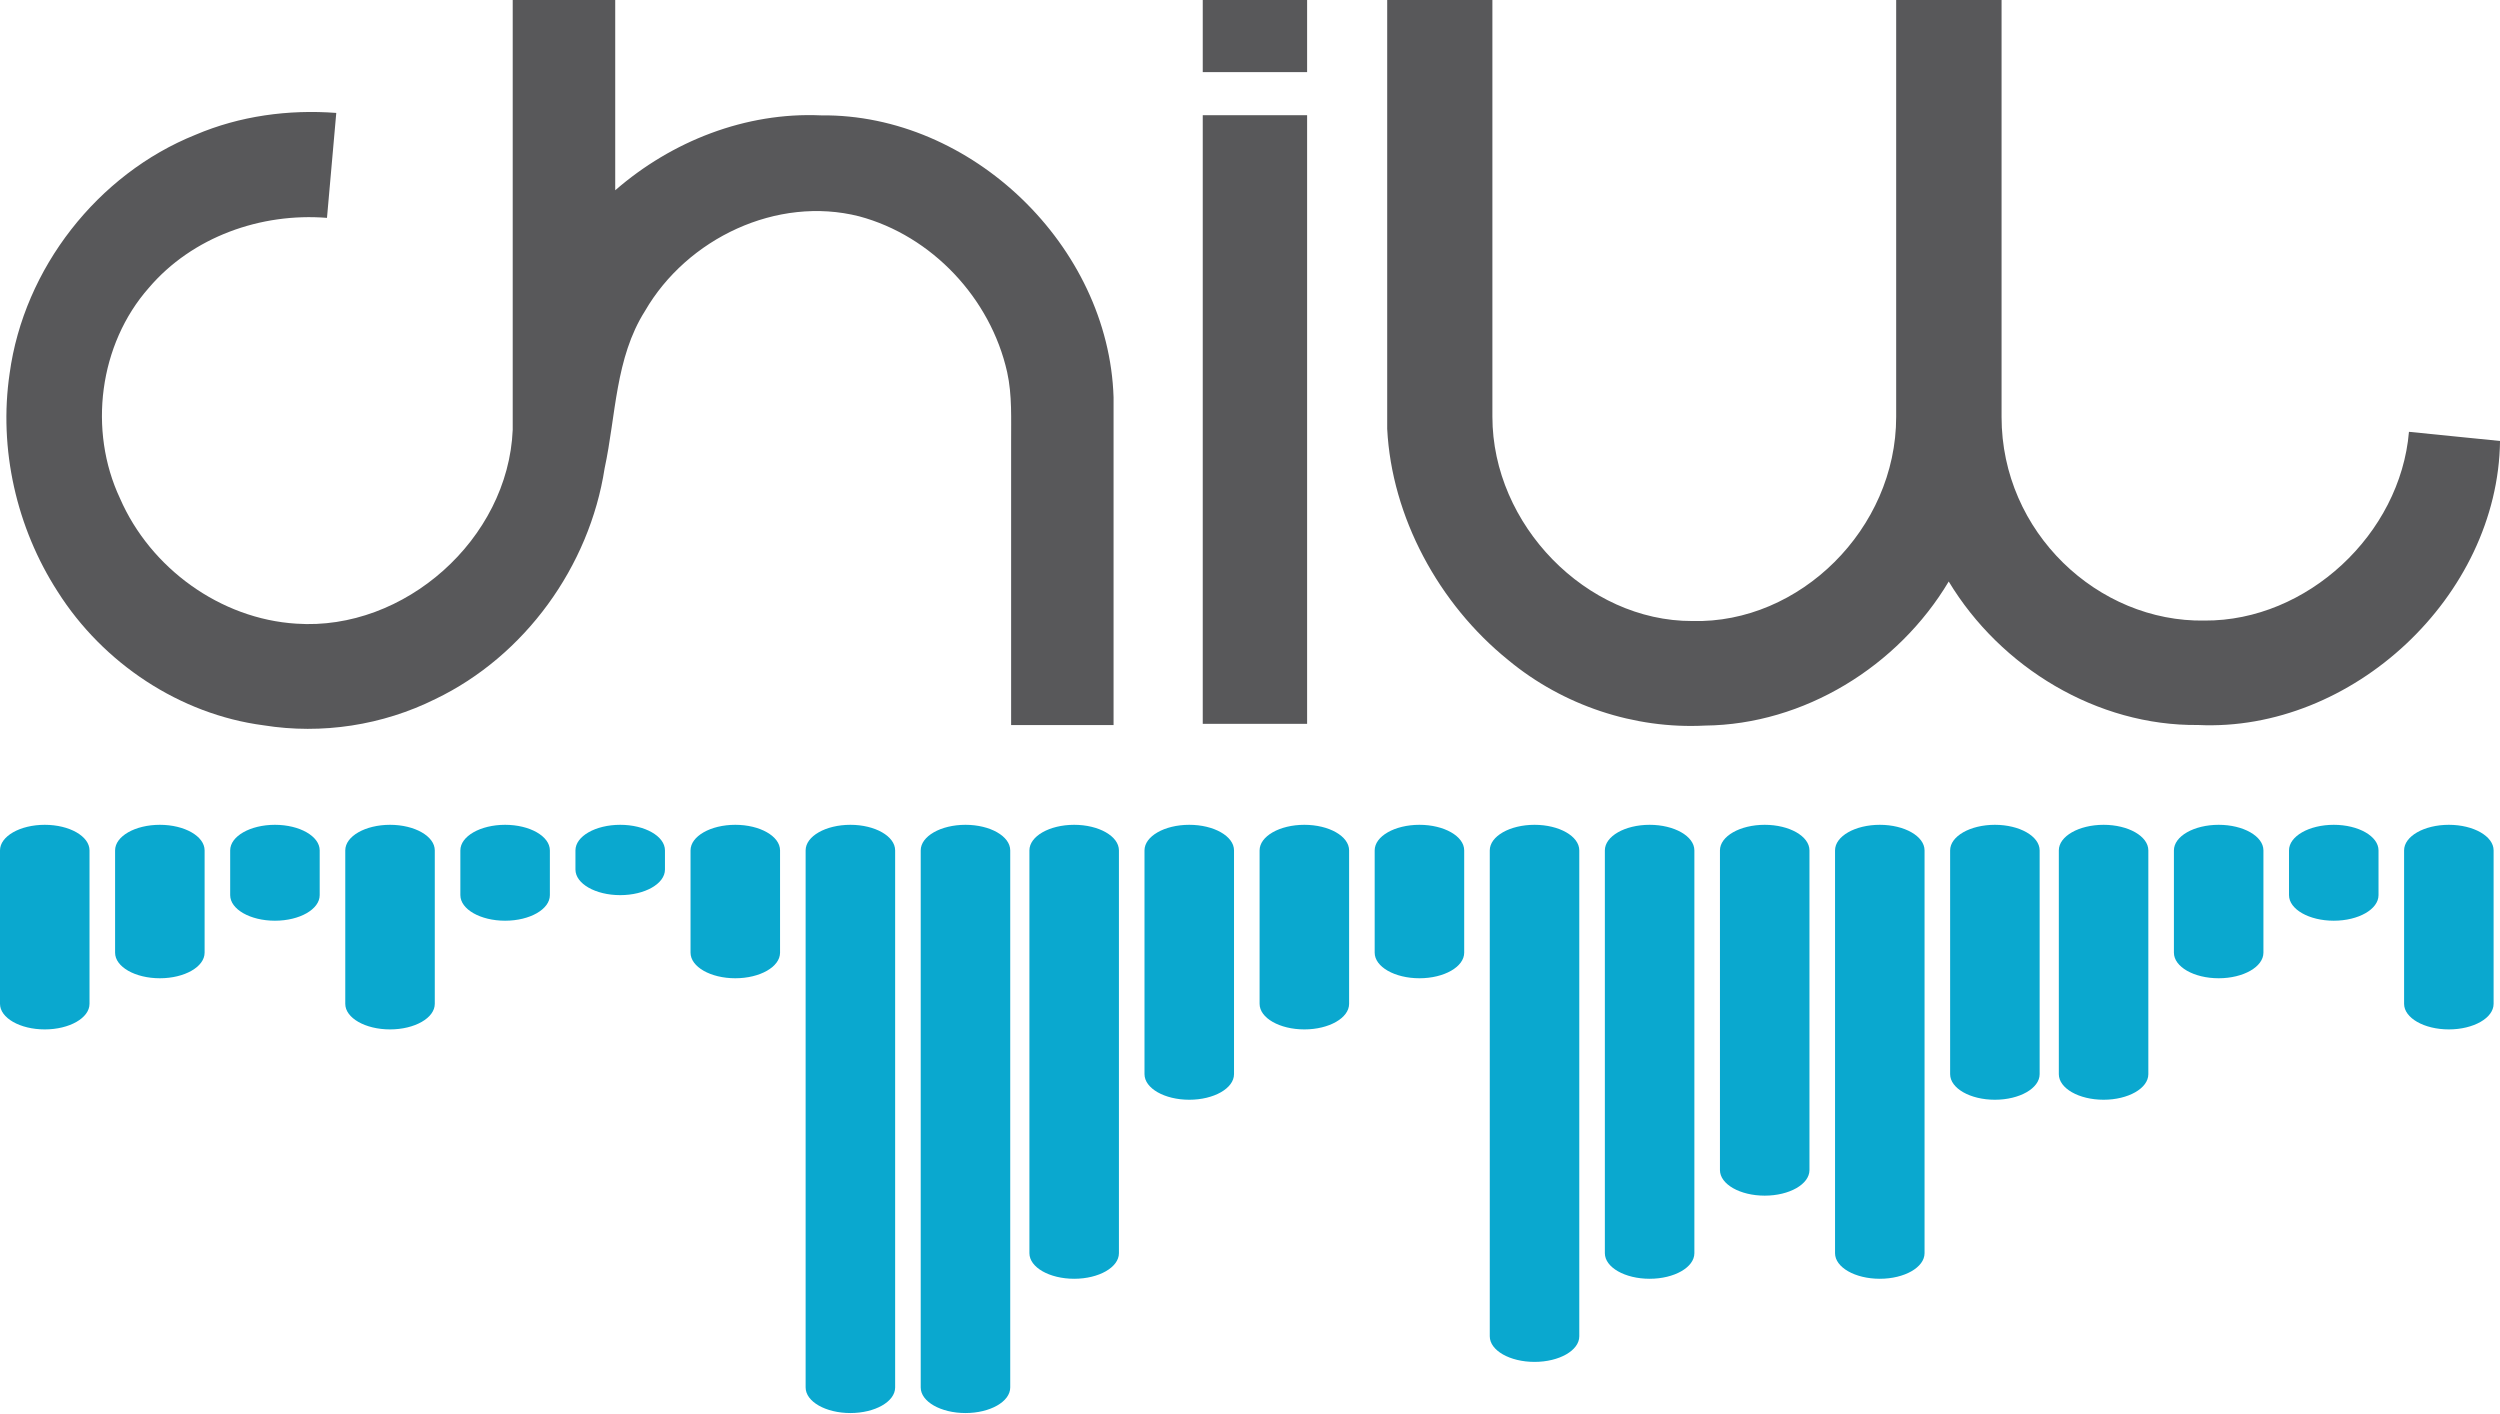
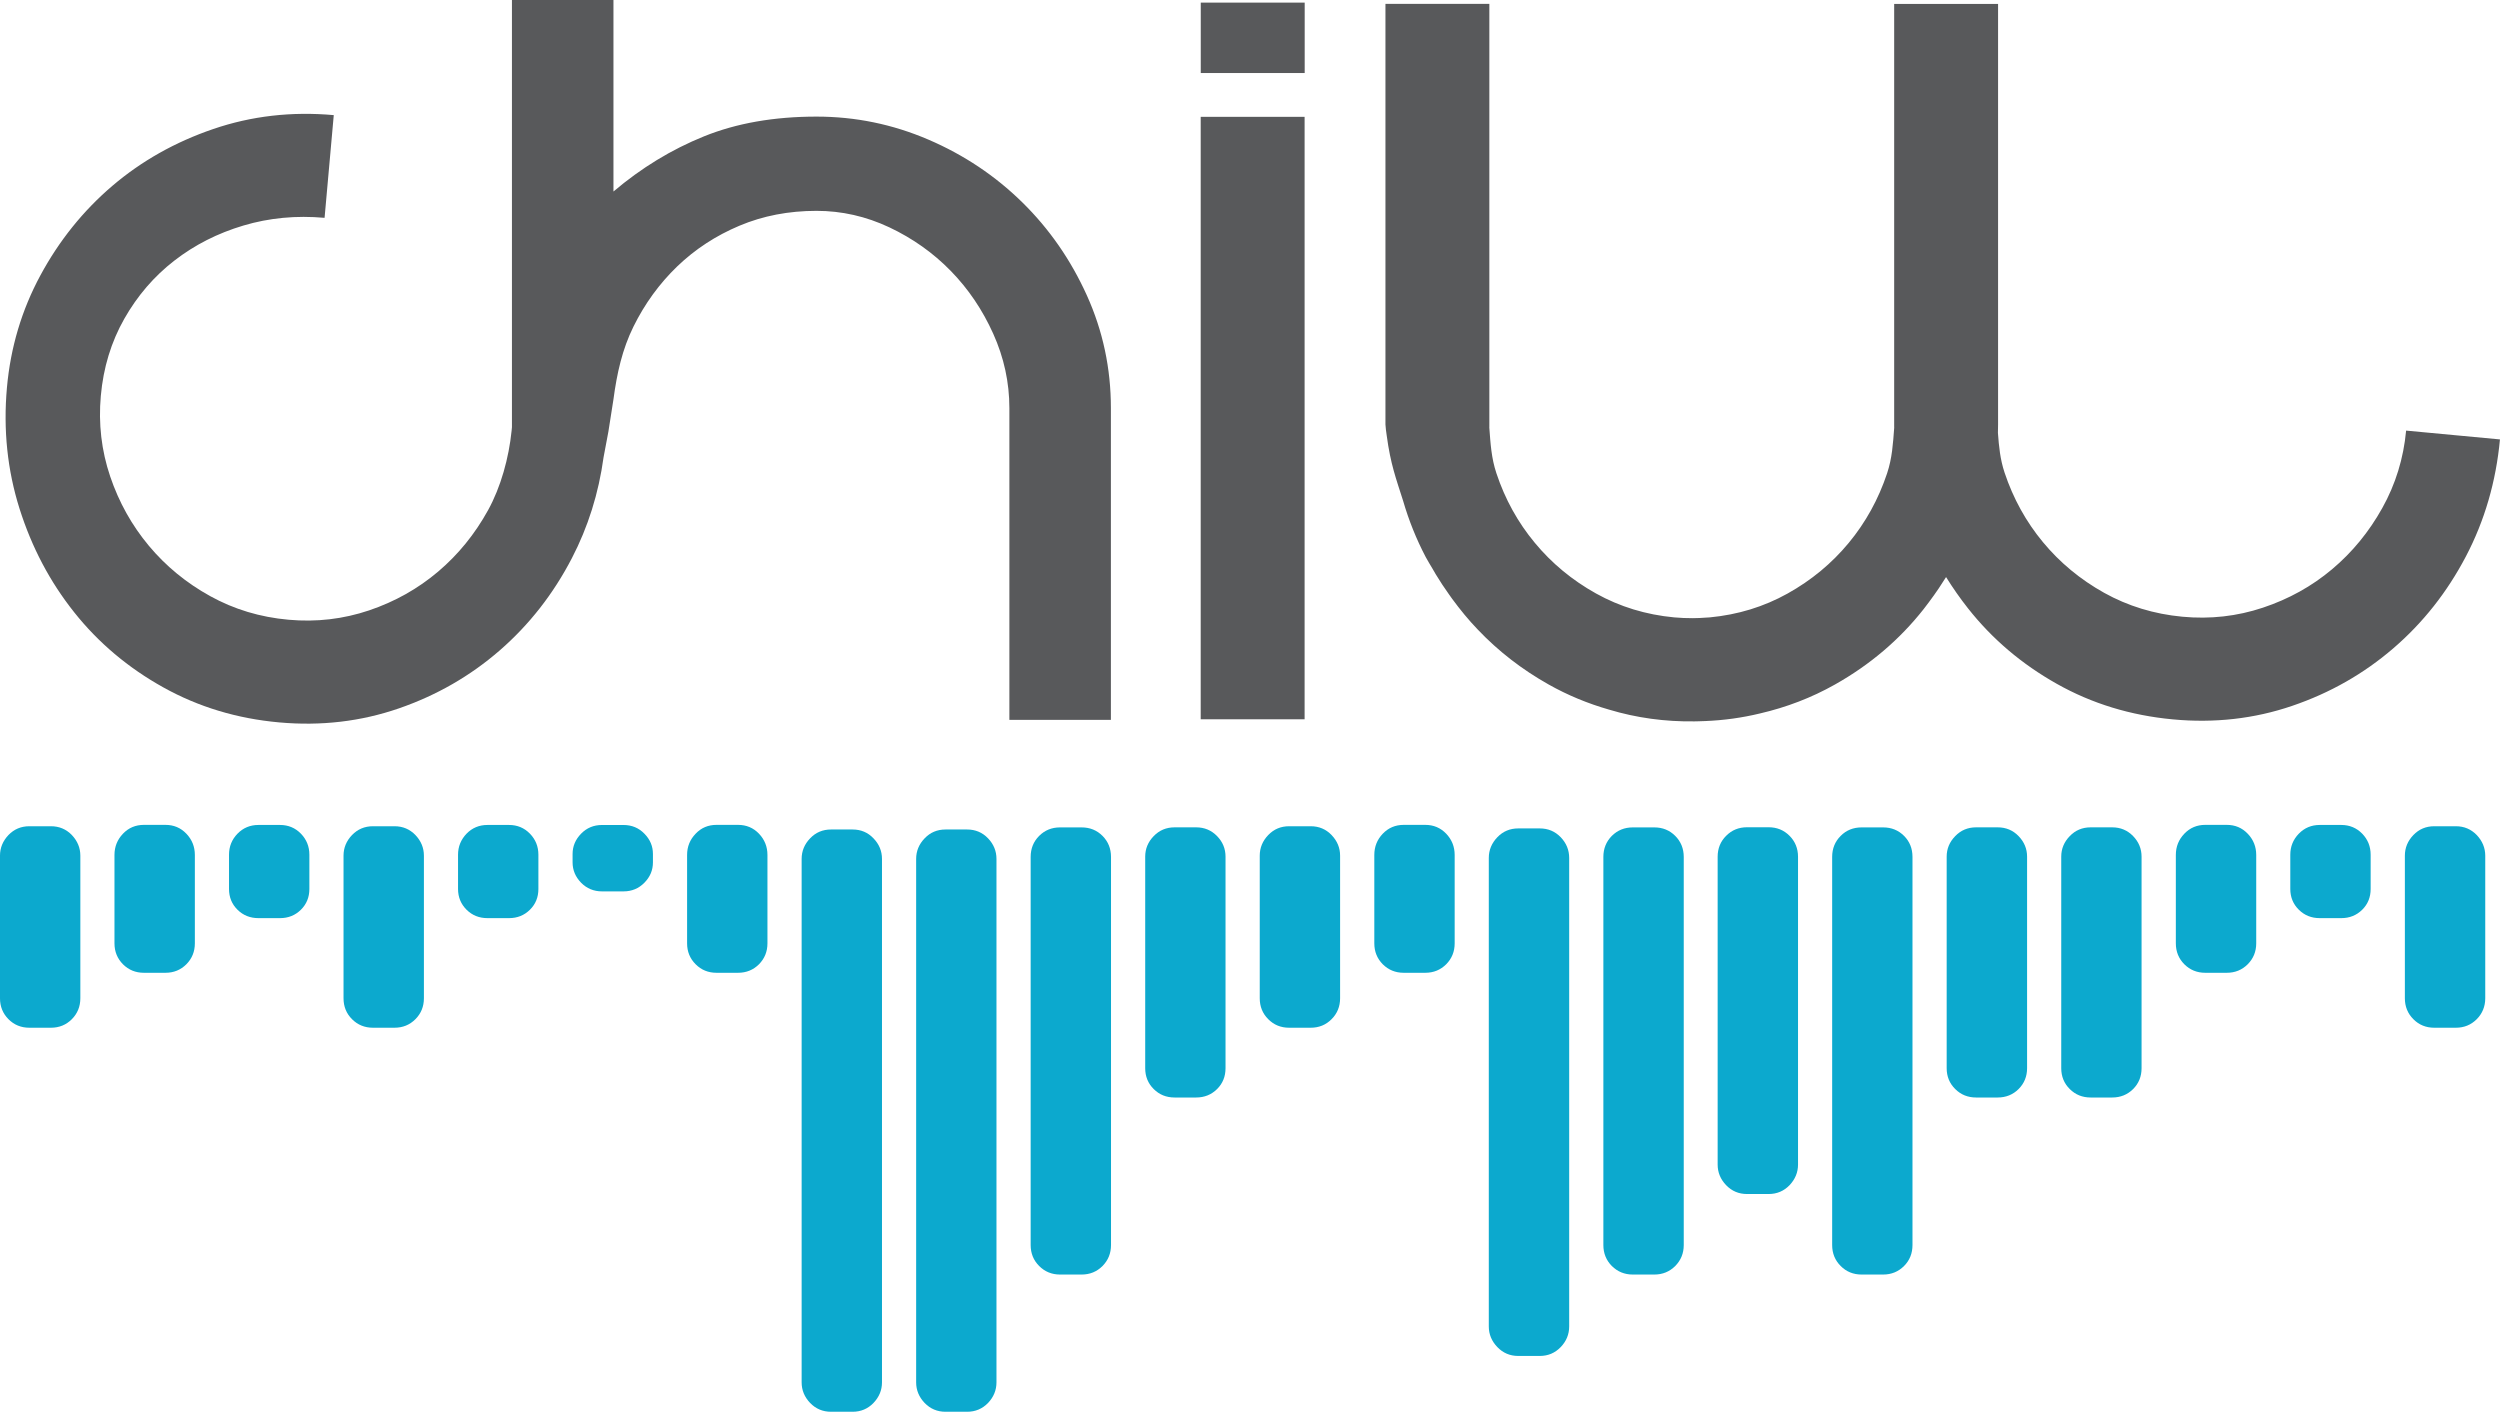
- <svg xmlns="http://www.w3.org/2000/svg" id="svg57" width="293.25pt" height="165.75pt" version="1.1" viewBox="0 0 293.25 165.75">
-   <g id="g1154" transform="translate(.75 -434.25)" fill="#0aa8cf">
-     <path id="rect930" d="m4.5 531a5.25 3 0 0 0-5.25 3v18a5.25 3 0 0 0 5.25 3 5.25 3 0 0 0 5.25-3v-18a5.25 3 0 0 0-5.25-3z" style="paint-order:markers fill stroke" />
-     <path id="rect930-9" d="m18 531c-2.9 0-5.25 1.343-5.25 3v12c0 1.657 2.35 3 5.25 3s5.25-1.343 5.25-3v-12c0-1.657-2.35-3-5.25-3z" style="paint-order:markers fill stroke" />
-     <path id="rect930-7" d="m31.5 531c-2.9 0-5.25 1.343-5.25 3v5.25c0 1.657 2.35 3 5.25 3s5.25-1.343 5.25-3v-5.25c0-1.657-2.35-3-5.25-3z" style="paint-order:markers fill stroke" />
-     <path id="rect930-5" d="m45 531a5.25 3 0 0 0-5.25 3v18a5.25 3 0 0 0 5.25 3 5.25 3 0 0 0 5.25-3v-18a5.25 3 0 0 0-5.25-3z" style="paint-order:markers fill stroke" />
-     <path id="rect930-70" d="m58.5 531c-2.9 0-5.25 1.343-5.25 3v5.25c0 1.657 2.35 3 5.25 3s5.25-1.343 5.25-3v-5.25c0-1.657-2.35-3-5.25-3z" style="paint-order:markers fill stroke" />
-     <path id="rect930-59" d="m72 531c-2.9 0-5.25 1.343-5.25 3v2.25c0 1.657 2.35 3 5.25 3s5.25-1.343 5.25-3v-2.25c0-1.657-2.35-3-5.25-3z" style="paint-order:markers fill stroke" />
-     <path id="rect930-6" d="m85.5 531c-2.9 0-5.25 1.343-5.25 3v12c0 1.657 2.35 3 5.25 3s5.25-1.343 5.25-3v-12c-1e-5 -1.657-2.35-3-5.25-3z" style="paint-order:markers fill stroke" />
-     <path id="rect930-1" d="m99 531c-2.9 0-5.25 1.343-5.25 3v63c0 1.657 2.35 3 5.25 3 2.9 1e-5 5.25-1.343 5.25-3v-63c-1e-5 -1.657-2.35-3-5.25-3z" style="paint-order:markers fill stroke" />
-     <path id="rect930-68" d="m112.5 531c-2.9 0-5.25 1.343-5.25 3v63c0 1.657 2.35 3 5.25 3 2.9 1e-5 5.25-1.343 5.25-3v-63c0-1.657-2.35-3-5.25-3z" style="paint-order:markers fill stroke" />
-     <path id="rect930-0" d="m125.25 531c-2.9 0-5.25 1.343-5.25 3v47.25c0 1.657 2.35 3 5.25 3s5.25-1.343 5.25-3v-47.25c0-1.657-2.35-3-5.25-3z" style="paint-order:markers fill stroke" />
-     <path id="rect930-50" d="m138.75 531c-2.9 0-5.25 1.343-5.25 3v26.25c0 1.657 2.35 3 5.25 3s5.25-1.343 5.25-3v-26.25c0-1.657-2.35-3-5.25-3z" style="paint-order:markers fill stroke" />
-     <path id="rect930-11" d="m152.25 531a5.25 3 0 0 0-5.25 3v18a5.25 3 0 0 0 5.25 3 5.25 3 0 0 0 5.25-3v-18a5.25 3 0 0 0-5.25-3z" style="paint-order:markers fill stroke" />
-     <path id="rect930-4" d="m165.75 531c-2.9 0-5.25 1.343-5.25 3v12c0 1.657 2.35 3 5.25 3s5.25-1.343 5.25-3v-12c-1e-5 -1.657-2.35-3-5.25-3z" style="paint-order:markers fill stroke" />
-     <path id="rect930-19" d="m179.25 531c-2.9 0-5.25 1.343-5.25 3v57c0 1.657 2.35 3 5.25 3s5.25-1.343 5.25-3v-57c0-1.657-2.35-3-5.25-3z" style="paint-order:markers fill stroke" />
-     <path id="rect930-94" d="m192.75 531c-2.9 0-5.25 1.343-5.25 3v47.25c0 1.657 2.35 3 5.25 3s5.25-1.343 5.25-3v-47.25c0-1.657-2.35-3-5.25-3z" style="paint-order:markers fill stroke" />
-     <path id="rect930-40" d="m206.25 531c-2.9 0-5.25 1.343-5.25 3v37.5c0 1.657 2.35 3 5.25 3s5.25-1.343 5.25-3v-37.5c-1e-5 -1.657-2.35-3-5.25-3z" style="paint-order:markers fill stroke" />
-     <path id="rect930-12" d="m219.75 531c-2.9 0-5.25 1.343-5.25 3v47.25c0 1.657 2.35 3 5.25 3 2.9 0 5.25-1.343 5.25-3v-47.25c0-1.657-2.35-3-5.25-3z" style="paint-order:markers fill stroke" />
-     <path id="rect930-01" d="m233.25 531c-2.9 0-5.25 1.343-5.25 3v26.25c0 1.657 2.35 3 5.25 3s5.25-1.343 5.25-3v-26.25c0-1.657-2.35-3-5.25-3z" style="paint-order:markers fill stroke" />
-     <path id="rect930-47" d="m246 531c-2.9 0-5.25 1.343-5.25 3v26.25c0 1.657 2.35 3 5.25 3s5.25-1.343 5.25-3v-26.25c0-1.657-2.35-3-5.25-3z" style="paint-order:markers fill stroke" />
-     <path id="rect930-3" d="m259.5 531c-2.9 0-5.25 1.343-5.25 3v12c0 1.657 2.35 3 5.25 3s5.25-1.343 5.25-3v-12c0-1.657-2.35-3-5.25-3z" style="paint-order:markers fill stroke" />
-     <path id="rect930-15" d="m273 531c-2.9 0-5.25 1.343-5.25 3v5.25c0 1.657 2.35 3 5.25 3s5.25-1.343 5.25-3v-5.25c0-1.657-2.35-3-5.25-3z" style="paint-order:markers fill stroke" />
-     <path id="rect930-96" d="m286.5 531a5.25 3 0 0 0-5.25 3v18a5.25 3 0 0 0 5.25 3 5.25 3 0 0 0 5.25-3v-18a5.25 3 0 0 0-5.25-3z" style="paint-order:markers fill stroke" />
+ <svg xmlns="http://www.w3.org/2000/svg" id="svg57" width="293.51pt" height="165.76pt" version="1.1" viewBox="0 0 293.51 165.76">
+   <g id="g1796" transform="matrix(3.4131 0 0 -3.4131 -191.08 820.55)">
+     <path id="path590" d="m97.288 237.9h3.575v2.422h-3.575z" fill="#58595b" />
+     <path id="path592" d="m100.86 215.67h-3.574v20.723h3.574z" fill="#58595b" />
+     <g id="g602" transform="translate(93.371 230.25)">
+       <path id="path604" d="m0 0c-0.551 1.219-1.29 2.286-2.22 3.2s-2.008 1.635-3.235 2.161c-1.228 0.527-2.509 0.79-3.845 0.79-1.461 0-2.752-0.227-3.87-0.679-1.12-0.453-2.157-1.085-3.115-1.898v6.592h-3.492v-14.701l-0.011-0.115c-0.094-0.935-0.37-1.94-0.811-2.739-0.454-0.822-1.027-1.527-1.719-2.113-0.693-0.587-1.483-1.031-2.372-1.332-0.89-0.3-1.813-0.408-2.769-0.322-0.975 0.087-1.874 0.357-2.695 0.811-0.822 0.454-1.526 1.032-2.112 1.733-0.586 0.702-1.03 1.497-1.331 2.386-0.3 0.889-0.408 1.812-0.322 2.769 0.087 0.975 0.357 1.859 0.808 2.654 0.451 0.794 1.025 1.461 1.723 2.001 0.697 0.54 1.488 0.942 2.375 1.206 0.885 0.264 1.816 0.352 2.791 0.265l0.316 3.533c-1.453 0.13-2.835-0.03-4.145-0.478-1.311-0.448-2.468-1.1-3.472-1.956-1.003-0.856-1.828-1.882-2.473-3.076-0.644-1.193-1.028-2.48-1.152-3.86-0.13-1.453 0.015-2.843 0.434-4.17 0.419-1.326 1.045-2.513 1.879-3.561 0.833-1.048 1.855-1.91 3.065-2.583 1.21-0.674 2.541-1.076 3.994-1.206 1.435-0.128 2.803 0.032 4.105 0.481 1.301 0.449 2.46 1.115 3.475 1.997 1.015 0.883 1.842 1.94 2.481 3.172 0.557 1.073 0.92 2.23 1.09 3.472l0.166 0.882 0.174 1.11c0.119 0.892 0.302 1.722 0.691 2.507 0.388 0.785 0.889 1.473 1.502 2.065 0.614 0.59 1.327 1.057 2.139 1.399s1.696 0.512 2.653 0.512c0.867 0 1.701-0.189 2.505-0.567 0.803-0.38 1.507-0.878 2.111-1.497 0.605-0.619 1.092-1.339 1.462-2.161s0.556-1.676 0.556-2.562v-10.723h3.492v10.723c0 1.366-0.275 2.659-0.826 3.878" fill="#58595b" />
+     </g>
+     <g id="g606" transform="translate(138.75 225.6)">
+       <path id="path608" d="m0 0c-0.089-0.956-0.362-1.844-0.82-2.664-0.457-0.82-1.033-1.522-1.728-2.106-0.694-0.584-1.487-1.024-2.378-1.321-0.89-0.297-1.814-0.401-2.77-0.311-0.974 0.091-1.871 0.366-2.691 0.822-0.82 0.458-1.521 1.038-2.104 1.742-0.584 0.704-1.024 1.502-1.321 2.392-0.153 0.459-0.194 0.899-0.229 1.367l5e-3 0.286v14.469h-3.574v-14.537l1e-3 -0.041c-0.041-0.548-0.07-1.045-0.245-1.57-0.297-0.89-0.737-1.688-1.32-2.392s-1.284-1.285-2.105-1.742c-0.815-0.454-1.707-0.727-2.675-0.819-0.035-4e-3 -0.071-4e-3 -0.107-6e-3 -0.159-0.014-0.317-0.019-0.474-0.021-0.212 0-0.425 7e-3 -0.641 0.027-0.974 0.092-1.871 0.366-2.691 0.823s-1.521 1.038-2.104 1.742c-0.584 0.703-1.025 1.501-1.321 2.392-0.175 0.525-0.203 1.022-0.244 1.57l1e-3 0.04v14.538h-3.574v-14.469l0.016-0.179 0.028-0.204c0.132-0.984 0.318-1.47 0.563-2.242 0.196-0.674 0.455-1.32 0.779-1.937 0.069-0.132 0.149-0.254 0.223-0.382 0.04-0.071 0.08-0.142 0.123-0.212 0.145-0.239 0.298-0.471 0.459-0.696 0.035-0.049 0.069-0.098 0.104-0.146 0.273-0.371 0.563-0.727 0.881-1.057 0.702-0.739 1.513-1.369 2.437-1.889 0.655-0.369 1.348-0.655 2.076-0.864 0.945-0.285 1.925-0.419 2.939-0.405 0.045 0 0.09 2e-3 0.136 3e-3 0.08 2e-3 0.16 4e-3 0.24 8e-3 0.639 0.026 1.266 0.113 1.877 0.261 0.914 0.212 1.774 0.541 2.578 0.994 1.207 0.679 2.226 1.544 3.054 2.596 7e-3 8e-3 0.012 0.017 0.019 0.025 0.055 0.068 0.104 0.139 0.158 0.208 0.118 0.157 0.233 0.318 0.343 0.481 0.086 0.127 0.17 0.257 0.251 0.388 0.232-0.372 0.483-0.732 0.755-1.076 0.829-1.052 1.847-1.917 3.054-2.596 1.206-0.68 2.537-1.087 3.989-1.223 1.435-0.135 2.804 0.02 4.106 0.464 1.304 0.444 2.465 1.105 3.484 1.983 1.02 0.878 1.851 1.932 2.495 3.161s1.034 2.57 1.17 4.022z" fill="#58595b" />
+     </g>
  </g>
-   <g id="#58585aff" transform="matrix(.75126 0 0 .75615 -77.955 -143.16)" fill="#58585a">
-     <path id="path3" d="m183.82 189.32h16.005v29.525c8.84-7.64 20.385-12.14 32.135-11.62 23.49-0.26 44.935 20.26 45.675 43.73v50.85h-15.995v-43.82c-0.02-3.65 0.18-7.34-0.62-10.93-2.58-11.44-11.74-21.15-23.11-24.17-12.82-3.23-26.87 3.41-33.44 14.69-4.65 7.29-4.52 16.21-6.3 24.4-2.37 15.25-12.47 29.13-26.42 35.79-8.24 4.08-17.74 5.53-26.82 4.08-13.09-1.7-25.09-9.64-32.16-20.74-6.43-9.9-9.24-22.14-7.5-33.85 2.23-16.3 13.75-30.93 29.02-37.02 6.91-2.93 14.52-3.95 21.98-3.39l-1.45 16.28c-10.29-0.82-21.03 2.93-27.82 10.86-7.77 8.75-9.49 22.11-4.5 32.65 4.74 10.84 15.68 18.71 27.53 19.44 16.88 1.16 33.08-13.11 33.79-30.07z" />
-     <path id="path5" d="m291.56 189.32h16.295v11.195h-16.295z" />
-     <path id="path7" d="m320.36 189.32h16.425v64.655c0 16.751 14.66 31.73 31.21 31.69 16.77 0.44 31.835-14.297 31.835-31.66v-64.685h16.455v64.695c0 17.895 15.07 31.87 31.71 31.58 15.98 0.09 30.55-13.4 31.9-29.28l14.22 1.42c-0.31 24.11-23.1 45.19-47.14 44.06-15.76 0.17-30.83-8.9-38.94-22.26-7.9 13.17-22.6 22.19-38.06 22.35-11.03 0.57-22.18-3.13-30.7-10.15-10.89-8.72-18.218-22.24-18.915-35.88z" />
-     <path id="path9" d="m291.56 207.2h16.295v94.415h-16.295z" />
+   <g id="g1788" transform="matrix(3.4131 0 0 -3.4131 -191.08 820.55)">
+     <g id="g610" transform="translate(140.46 205.06)">
+       <path id="path612" d="m0 0h-0.742c-0.285 0-0.524 0.098-0.719 0.294-0.195 0.195-0.292 0.435-0.292 0.72v4.904c0 0.27 0.097 0.506 0.292 0.71 0.195 0.202 0.434 0.303 0.719 0.303h0.742c0.286 0 0.523-0.101 0.72-0.303 0.192-0.204 0.292-0.44 0.292-0.71v-4.904c0-0.285-0.1-0.525-0.292-0.72-0.197-0.196-0.434-0.294-0.72-0.294" fill="#0ca9ce" />
+     </g>
+     <g id="g614" transform="translate(136.52 208.83)">
+       <path id="path616" d="m0 0h-0.742c-0.285 0-0.523 0.096-0.719 0.289-0.194 0.192-0.293 0.431-0.293 0.713v1.179c0 0.282 0.099 0.523 0.293 0.724 0.196 0.2 0.434 0.3 0.719 0.3h0.742c0.285 0 0.524-0.1 0.72-0.3 0.194-0.201 0.29-0.442 0.29-0.724v-1.179c0-0.282-0.096-0.521-0.29-0.713-0.196-0.193-0.435-0.289-0.72-0.289" fill="#0ca9ce" />
+     </g>
+     <g id="g618" transform="translate(132.58 206.95)">
+       <path id="path620" d="m0 0h-0.741c-0.282 0-0.523 0.098-0.718 0.293-0.195 0.196-0.292 0.435-0.292 0.72v3.04c0 0.285 0.097 0.528 0.292 0.731 0.195 0.204 0.436 0.304 0.718 0.304h0.741c0.287 0 0.526-0.1 0.721-0.304 0.195-0.203 0.293-0.446 0.293-0.731v-3.04c0-0.285-0.098-0.524-0.293-0.72-0.195-0.195-0.434-0.293-0.721-0.293" fill="#0ca9ce" />
+     </g>
+     <g id="g622" transform="translate(128.64 202.66)">
+       <path id="path624" d="m0 0h-0.742c-0.284 0-0.524 0.097-0.718 0.291-0.196 0.194-0.293 0.433-0.293 0.717v7.277c0 0.27 0.097 0.505 0.293 0.706 0.194 0.202 0.434 0.302 0.718 0.302h0.742c0.285 0 0.524-0.1 0.72-0.302 0.194-0.201 0.29-0.436 0.29-0.706v-7.277c0-0.284-0.096-0.523-0.29-0.717-0.196-0.194-0.435-0.291-0.72-0.291" fill="#0ca9ce" />
+     </g>
+     <g id="g626" transform="translate(124.7 202.66)">
+       <path id="path628" d="m0 0h-0.742c-0.284 0-0.524 0.097-0.718 0.291-0.196 0.194-0.294 0.433-0.294 0.717v7.277c0 0.27 0.098 0.505 0.294 0.706 0.194 0.202 0.434 0.302 0.718 0.302h0.742c0.284 0 0.526-0.1 0.72-0.302 0.194-0.201 0.292-0.436 0.292-0.706v-7.277c0-0.284-0.098-0.523-0.292-0.717s-0.436-0.291-0.72-0.291" fill="#0ca9ce" />
+     </g>
+     <g id="g630" transform="translate(120.76 196.57)">
+       <path id="path632" d="m0 0h-0.742c-0.283 0-0.525 0.099-0.718 0.294-0.196 0.196-0.293 0.436-0.293 0.721v13.351c0 0.286 0.097 0.528 0.293 0.723 0.193 0.195 0.435 0.292 0.718 0.292h0.742c0.286 0 0.525-0.097 0.72-0.292s0.29-0.437 0.29-0.723v-13.351c0-0.285-0.095-0.525-0.29-0.721-0.195-0.195-0.434-0.294-0.72-0.294" fill="#0ca9ce" />
+     </g>
+     <g id="g634" transform="translate(116.82 199.34)">
+       <path id="path636" d="m0 0h-0.741c-0.284 0-0.523 0.101-0.718 0.303-0.196 0.204-0.293 0.441-0.293 0.71v10.588c0 0.285 0.097 0.527 0.293 0.721 0.195 0.197 0.434 0.294 0.718 0.294h0.741c0.286 0 0.525-0.097 0.721-0.294 0.193-0.194 0.292-0.436 0.292-0.721v-10.588c0-0.269-0.099-0.506-0.292-0.71-0.196-0.202-0.435-0.303-0.721-0.303" fill="#0ca9ce" />
+     </g>
+     <g id="g638" transform="translate(112.89 196.57)">
+       <path id="path640" d="m0 0h-0.742c-0.284 0-0.523 0.099-0.72 0.294-0.193 0.196-0.291 0.436-0.291 0.721v13.351c0 0.286 0.098 0.528 0.291 0.723 0.197 0.195 0.436 0.292 0.72 0.292h0.742c0.285 0 0.524-0.097 0.719-0.292 0.194-0.195 0.293-0.437 0.293-0.723v-13.351c0-0.285-0.099-0.525-0.293-0.721-0.195-0.195-0.434-0.294-0.719-0.294" fill="#0ca9ce" />
+     </g>
+     <g id="g642" transform="translate(108.95 193.77)">
+       <path id="path644" d="m0 0h-0.742c-0.284 0-0.523 0.102-0.718 0.305-0.194 0.202-0.294 0.439-0.294 0.708v16.12c0 0.27 0.1 0.507 0.294 0.71 0.195 0.202 0.434 0.303 0.718 0.303h0.742c0.285 0 0.525-0.101 0.72-0.303 0.194-0.203 0.291-0.44 0.291-0.71v-16.12c0-0.269-0.097-0.506-0.291-0.708-0.195-0.203-0.435-0.305-0.72-0.305" fill="#0ca9ce" />
+     </g>
+     <g id="g646" transform="translate(105.01 206.95)">
+       <path id="path648" d="m0 0h-0.74c-0.286 0-0.525 0.098-0.721 0.293-0.194 0.196-0.291 0.435-0.291 0.72v3.04c0 0.285 0.097 0.528 0.291 0.731 0.196 0.204 0.435 0.304 0.721 0.304h0.74c0.286 0 0.525-0.1 0.721-0.304 0.193-0.203 0.291-0.446 0.291-0.731v-3.04c0-0.285-0.098-0.524-0.291-0.72-0.196-0.195-0.435-0.293-0.721-0.293" fill="#0ca9ce" />
+     </g>
+     <g id="g650" transform="translate(101.07 205.06)">
+       <path id="path652" d="m0 0h-0.742c-0.287 0-0.524 0.098-0.719 0.294-0.195 0.195-0.292 0.435-0.292 0.72v4.904c0 0.27 0.097 0.506 0.292 0.71 0.195 0.202 0.432 0.303 0.719 0.303h0.742c0.285 0 0.524-0.101 0.718-0.303 0.195-0.204 0.293-0.44 0.293-0.71v-4.904c0-0.285-0.098-0.525-0.293-0.72-0.194-0.196-0.433-0.294-0.718-0.294" fill="#0ca9ce" />
+     </g>
+     <g id="g654" transform="translate(97.129 202.66)">
+       <path id="path656" d="m0 0h-0.741c-0.285 0-0.524 0.097-0.719 0.291s-0.292 0.433-0.292 0.717v7.277c0 0.27 0.097 0.505 0.292 0.706 0.195 0.202 0.434 0.302 0.719 0.302h0.741c0.285 0 0.525-0.1 0.721-0.302 0.195-0.201 0.29-0.436 0.29-0.706v-7.277c0-0.284-0.095-0.523-0.29-0.717-0.196-0.194-0.436-0.291-0.721-0.291" fill="#0ca9ce" />
+     </g>
+     <g id="g658" transform="translate(93.189 196.57)">
+       <path id="path660" d="m0 0h-0.742c-0.284 0-0.522 0.099-0.718 0.294-0.195 0.196-0.292 0.436-0.292 0.721v13.351c0 0.286 0.097 0.528 0.292 0.723 0.196 0.195 0.434 0.292 0.718 0.292h0.742c0.287 0 0.525-0.097 0.72-0.292 0.194-0.195 0.292-0.437 0.292-0.723v-13.351c0-0.285-0.098-0.525-0.292-0.721-0.195-0.195-0.433-0.294-0.72-0.294" fill="#0ca9ce" />
+     </g>
+     <g id="g662" transform="translate(89.25 191.85)">
+       <path id="path664" d="m0 0h-0.741c-0.285 0-0.524 0.102-0.719 0.303-0.195 0.205-0.292 0.44-0.292 0.709v18.005c0 0.269 0.097 0.506 0.292 0.708 0.195 0.204 0.434 0.304 0.719 0.304h0.741c0.285 0 0.526-0.1 0.721-0.304 0.194-0.202 0.29-0.439 0.29-0.708v-18.005c0-0.269-0.096-0.504-0.29-0.709-0.195-0.201-0.436-0.303-0.721-0.303" fill="#0ca9ce" />
+     </g>
+     <g id="g666" transform="translate(85.311 191.85)">
+       <path id="path668" d="m0 0h-0.741c-0.284 0-0.525 0.102-0.719 0.303-0.195 0.205-0.292 0.44-0.292 0.709v18.005c0 0.269 0.097 0.506 0.292 0.708 0.194 0.204 0.435 0.304 0.719 0.304h0.741c0.285 0 0.526-0.1 0.719-0.304 0.196-0.202 0.293-0.439 0.293-0.708v-18.005c0-0.269-0.097-0.504-0.293-0.709-0.193-0.201-0.434-0.303-0.719-0.303" fill="#0ca9ce" />
+     </g>
+     <g id="g670" transform="translate(81.371 206.95)">
+       <path id="path672" d="m0 0h-0.74c-0.285 0-0.525 0.098-0.718 0.293-0.196 0.196-0.294 0.435-0.294 0.72v3.04c0 0.285 0.098 0.528 0.294 0.731 0.193 0.204 0.433 0.304 0.718 0.304h0.74c0.285 0 0.526-0.1 0.721-0.304 0.193-0.203 0.291-0.446 0.291-0.731v-3.04c0-0.285-0.098-0.524-0.291-0.72-0.195-0.195-0.436-0.293-0.721-0.293" fill="#0ca9ce" />
+     </g>
+     <g id="g674" transform="translate(77.432 209.75)">
+       <path id="path676" d="m0 0h-0.74c-0.286 0-0.525 0.101-0.72 0.299-0.194 0.2-0.292 0.433-0.292 0.699v0.288c0 0.267 0.098 0.498 0.292 0.698 0.195 0.2 0.434 0.3 0.72 0.3h0.74c0.285 0 0.526-0.1 0.719-0.3 0.197-0.2 0.293-0.431 0.293-0.698v-0.288c0-0.266-0.096-0.499-0.293-0.699-0.193-0.198-0.434-0.299-0.719-0.299" fill="#0ca9ce" />
+     </g>
+     <g id="g678" transform="translate(73.494 208.83)">
+       <path id="path680" d="m0 0h-0.742c-0.285 0-0.524 0.096-0.719 0.289-0.193 0.192-0.293 0.431-0.293 0.713v1.179c0 0.282 0.1 0.523 0.293 0.724 0.195 0.2 0.434 0.3 0.719 0.3h0.742c0.285 0 0.524-0.1 0.719-0.3 0.195-0.201 0.291-0.442 0.291-0.724v-1.179c0-0.282-0.096-0.521-0.291-0.713-0.195-0.193-0.434-0.289-0.719-0.289" fill="#0ca9ce" />
+     </g>
+     <g id="g682" transform="translate(69.553 205.06)">
+       <path id="path684" d="m0 0h-0.74c-0.284 0-0.525 0.098-0.72 0.294-0.195 0.195-0.292 0.435-0.292 0.72v4.904c0 0.27 0.097 0.506 0.292 0.71 0.195 0.202 0.436 0.303 0.72 0.303h0.74c0.287 0 0.526-0.101 0.721-0.303 0.194-0.204 0.292-0.44 0.292-0.71v-4.904c0-0.285-0.098-0.525-0.292-0.72-0.195-0.196-0.434-0.294-0.721-0.294" fill="#0ca9ce" />
+     </g>
+     <g id="g686" transform="translate(65.615 208.83)">
+       <path id="path688" d="m0 0h-0.741c-0.285 0-0.525 0.096-0.72 0.289-0.195 0.192-0.292 0.431-0.292 0.713v1.179c0 0.282 0.097 0.523 0.292 0.724 0.195 0.2 0.435 0.3 0.72 0.3h0.741c0.286 0 0.525-0.1 0.72-0.3 0.195-0.201 0.291-0.442 0.291-0.724v-1.179c0-0.282-0.096-0.521-0.291-0.713-0.195-0.193-0.434-0.289-0.72-0.289" fill="#0ca9ce" />
+     </g>
+     <g id="g690" transform="translate(61.675 206.95)">
+       <path id="path692" d="m0 0h-0.74c-0.287 0-0.525 0.098-0.721 0.293-0.193 0.196-0.292 0.435-0.292 0.72v3.04c0 0.285 0.099 0.528 0.292 0.731 0.196 0.204 0.434 0.304 0.721 0.304h0.74c0.286 0 0.525-0.1 0.72-0.304 0.194-0.203 0.292-0.446 0.292-0.731v-3.04c0-0.285-0.098-0.524-0.292-0.72-0.195-0.195-0.434-0.293-0.72-0.293" fill="#0ca9ce" />
+     </g>
+     <g id="g694" transform="translate(57.736 205.06)">
+       <path id="path696" d="m0 0h-0.742c-0.285 0-0.524 0.098-0.719 0.294-0.193 0.195-0.291 0.435-0.291 0.72v4.904c0 0.27 0.098 0.506 0.291 0.71 0.195 0.202 0.434 0.303 0.719 0.303h0.742c0.285 0 0.525-0.101 0.72-0.303 0.193-0.204 0.292-0.44 0.292-0.71v-4.904c0-0.285-0.099-0.525-0.292-0.72-0.195-0.196-0.435-0.294-0.72-0.294" fill="#0ca9ce" />
+     </g>
  </g>
</svg>
